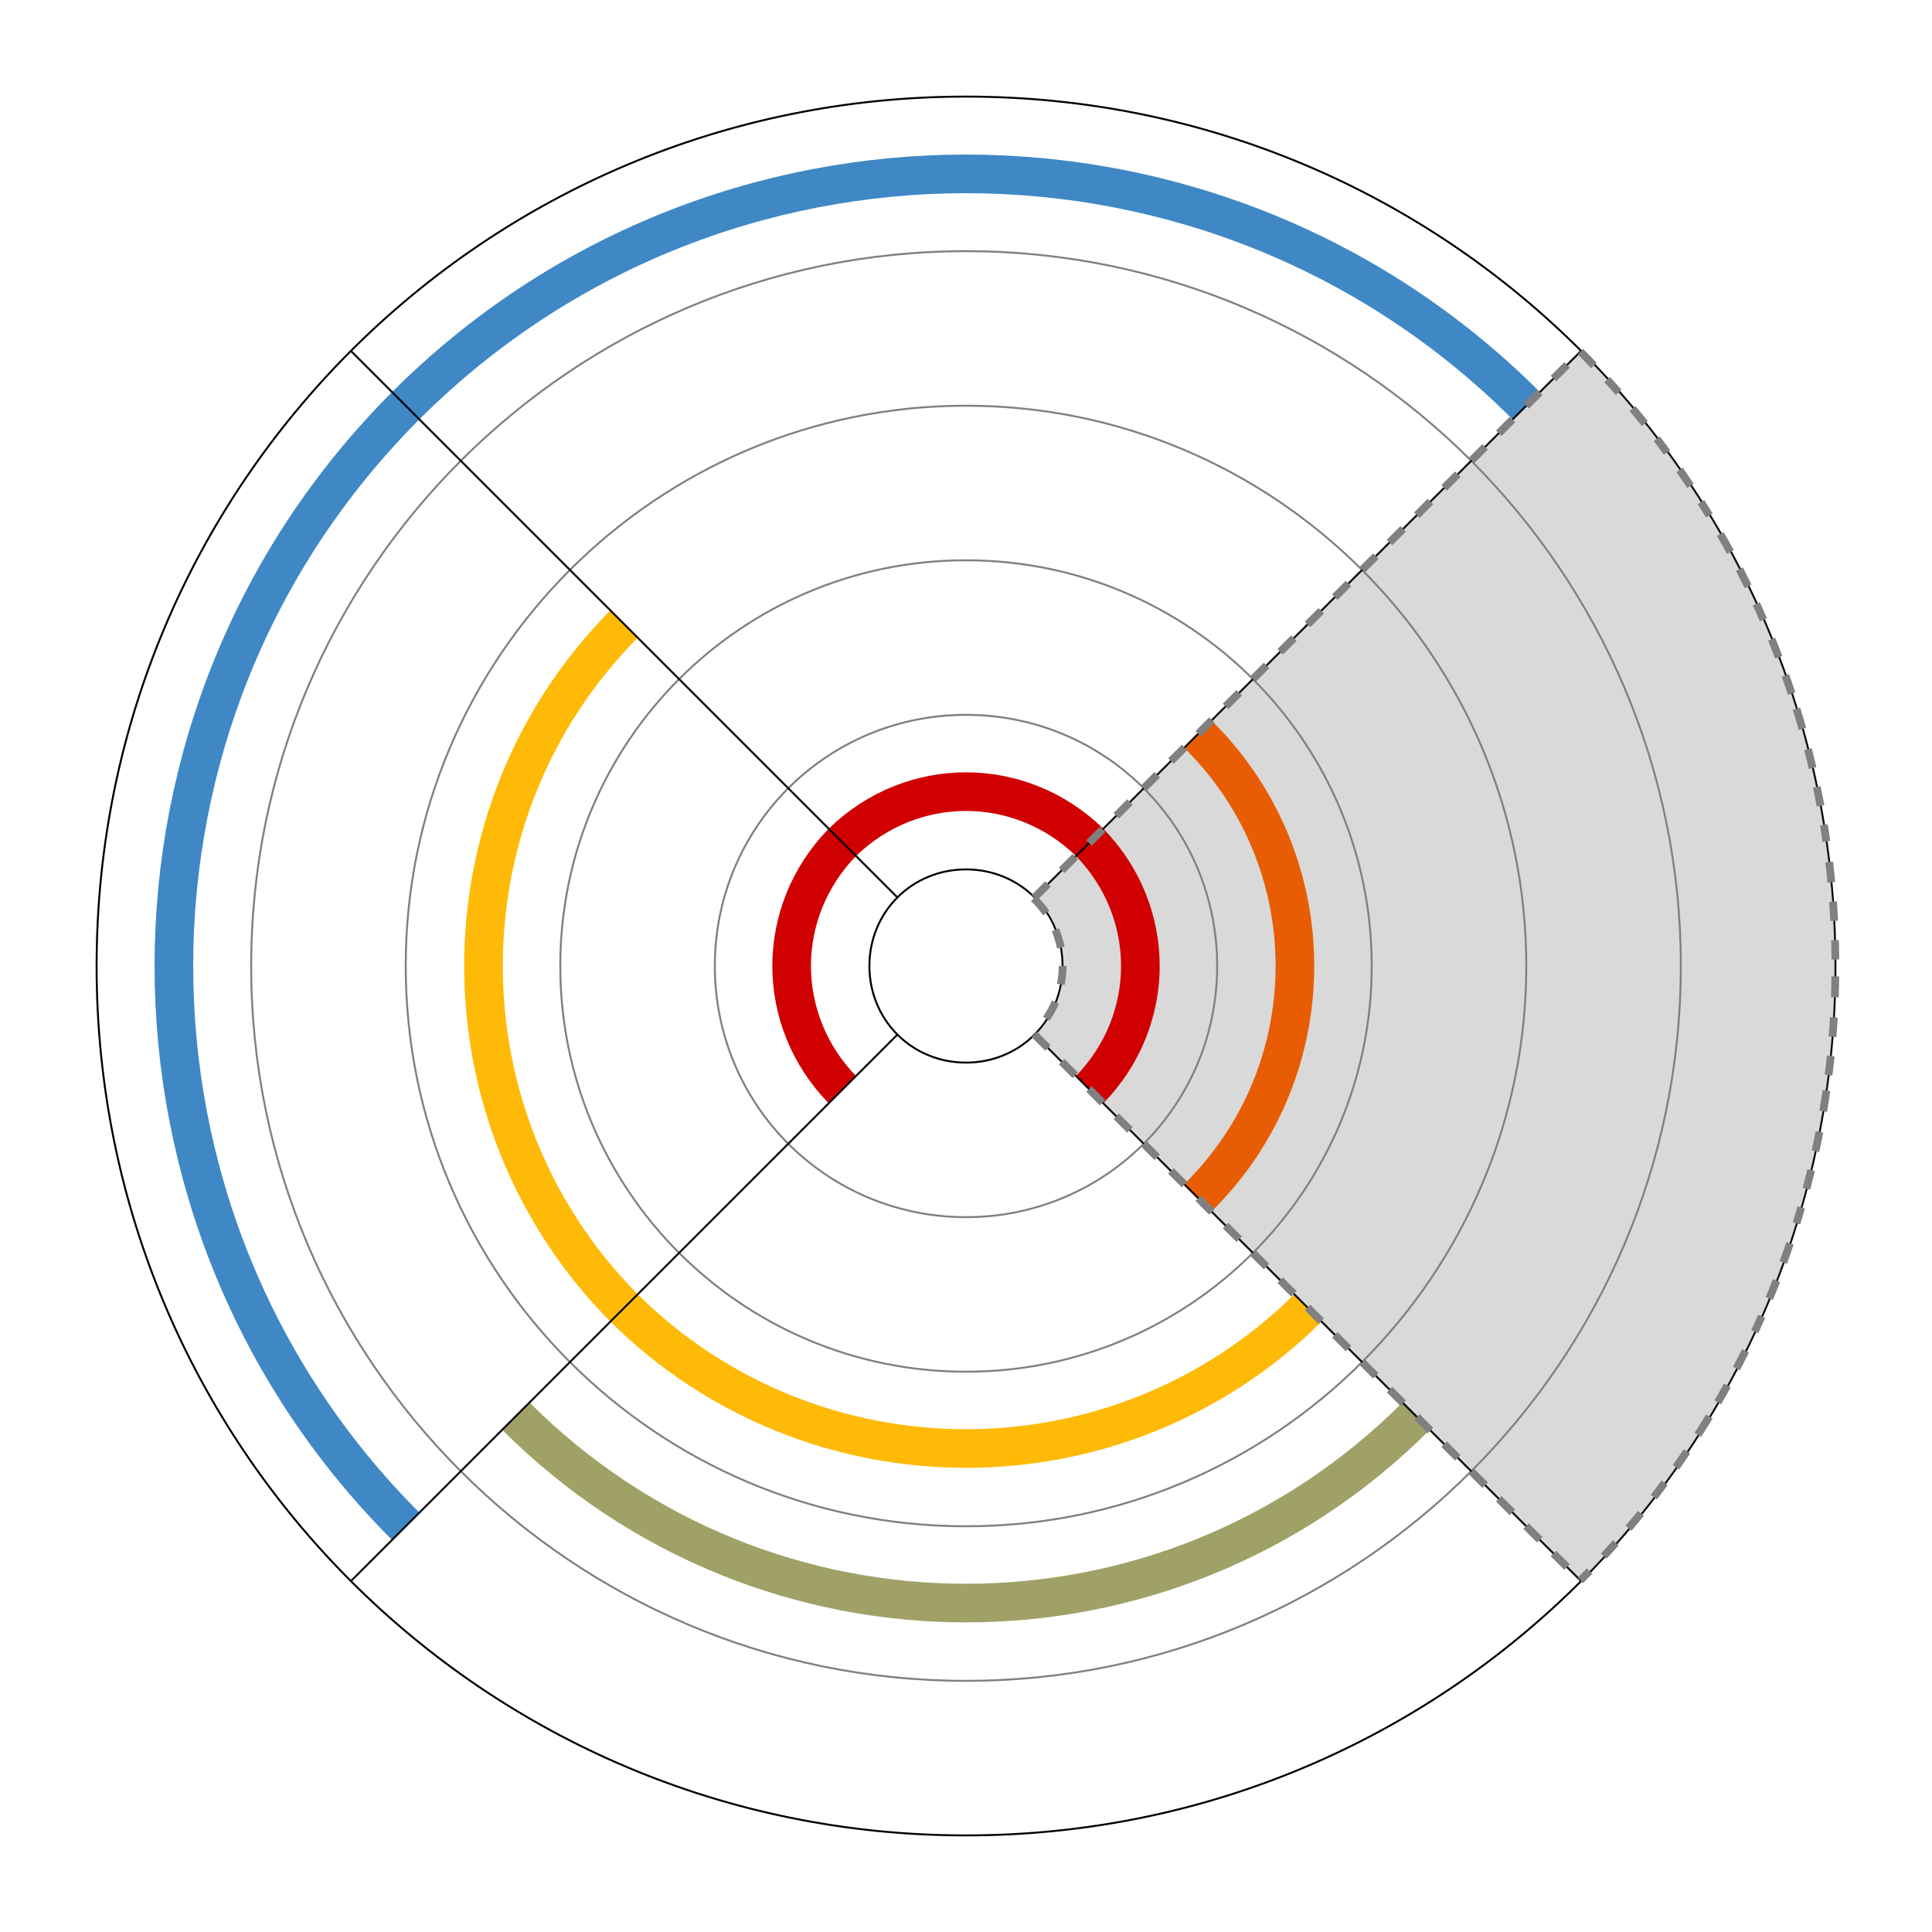
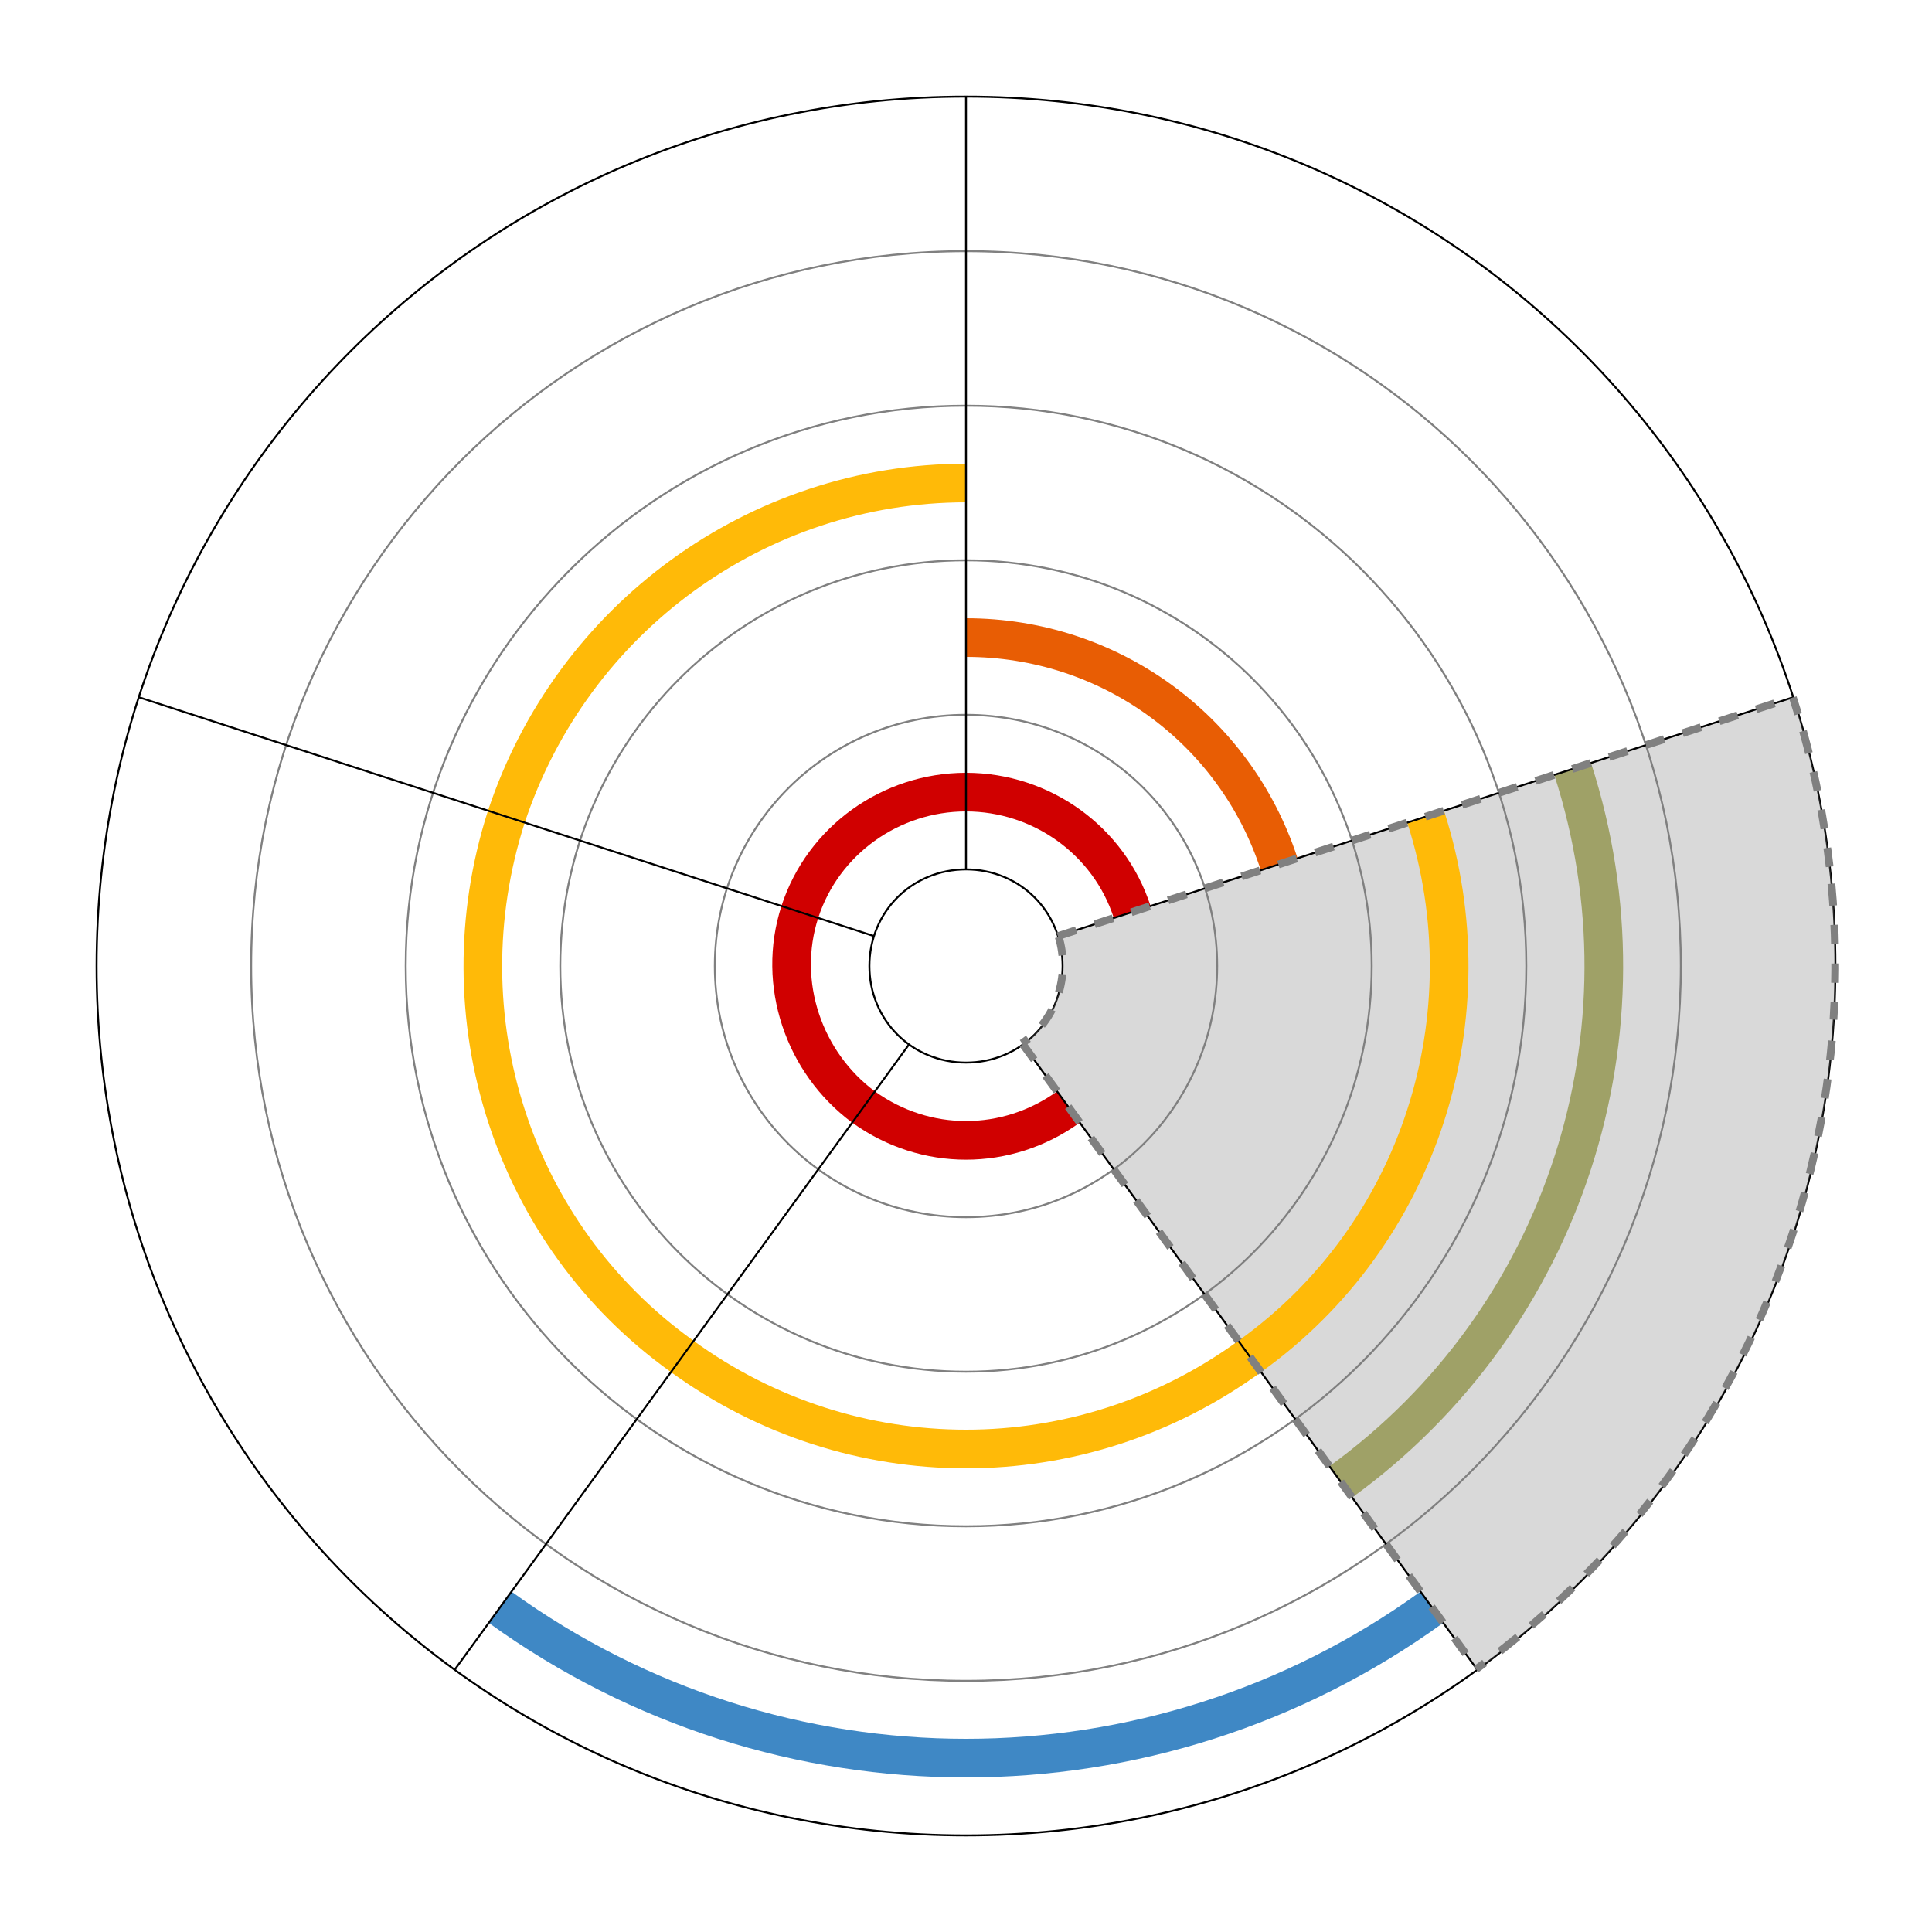
<svg xmlns="http://www.w3.org/2000/svg" width="256" height="256" viewBox="0 0 256 256">
  <rect x="-25.6" y="-25.6" width="307.2" height="307.2" fill="rgb(100%, 100%, 100%)" fill-opacity="1" />
  <path fill="none" stroke-width="0.001" stroke-linecap="butt" stroke-linejoin="miter" stroke="rgb(0%, 0%, 0%)" stroke-opacity="1" stroke-miterlimit="10" d="M 0.55 0.5 C 0.55 0.528 0.528 0.55 0.5 0.55 C 0.472 0.55 0.45 0.528 0.45 0.5 C 0.45 0.472 0.472 0.45 0.5 0.45 C 0.528 0.45 0.55 0.472 0.55 0.5 " transform="matrix(256, 0, 0, 256, 0, 0)" />
  <path fill="none" stroke-width="0.001" stroke-linecap="butt" stroke-linejoin="miter" stroke="rgb(0%, 0%, 0%)" stroke-opacity="1" stroke-miterlimit="10" d="M 0.95 0.5 C 0.95 0.749 0.749 0.95 0.5 0.95 C 0.251 0.95 0.05 0.749 0.05 0.5 C 0.05 0.251 0.251 0.05 0.5 0.05 C 0.749 0.05 0.95 0.251 0.95 0.5 " transform="matrix(256, 0, 0, 256, 0, 0)" />
  <path fill="none" stroke-width="0.001" stroke-linecap="butt" stroke-linejoin="miter" stroke="rgb(50%, 50%, 50%)" stroke-opacity="1" stroke-miterlimit="10" d="M 0.63 0.5 C 0.63 0.572 0.572 0.63 0.5 0.63 C 0.428 0.63 0.37 0.572 0.37 0.5 C 0.37 0.428 0.428 0.37 0.5 0.37 C 0.572 0.37 0.63 0.428 0.63 0.5 " transform="matrix(256, 0, 0, 256, 0, 0)" />
  <path fill="none" stroke-width="0.001" stroke-linecap="butt" stroke-linejoin="miter" stroke="rgb(50%, 50%, 50%)" stroke-opacity="1" stroke-miterlimit="10" d="M 0.71 0.5 C 0.71 0.616 0.616 0.71 0.5 0.71 C 0.384 0.71 0.29 0.616 0.29 0.5 C 0.29 0.384 0.384 0.29 0.5 0.29 C 0.616 0.29 0.71 0.384 0.71 0.5 " transform="matrix(256, 0, 0, 256, 0, 0)" />
  <path fill="none" stroke-width="0.001" stroke-linecap="butt" stroke-linejoin="miter" stroke="rgb(50%, 50%, 50%)" stroke-opacity="1" stroke-miterlimit="10" d="M 0.79 0.5 C 0.79 0.66 0.66 0.79 0.5 0.79 C 0.34 0.79 0.21 0.66 0.21 0.5 C 0.21 0.34 0.34 0.21 0.5 0.21 C 0.66 0.21 0.79 0.34 0.79 0.5 " transform="matrix(256, 0, 0, 256, 0, 0)" />
  <path fill="none" stroke-width="0.001" stroke-linecap="butt" stroke-linejoin="miter" stroke="rgb(50%, 50%, 50%)" stroke-opacity="1" stroke-miterlimit="10" d="M 0.87 0.5 C 0.87 0.704 0.704 0.87 0.5 0.87 C 0.296 0.87 0.13 0.704 0.13 0.5 C 0.13 0.296 0.296 0.13 0.5 0.13 C 0.704 0.13 0.87 0.296 0.87 0.5 " transform="matrix(256, 0, 0, 256, 0, 0)" />
-   <path fill="none" stroke-width="0.08" stroke-linecap="butt" stroke-linejoin="miter" stroke="rgb(50%, 50%, 50%)" stroke-opacity="0.3" stroke-miterlimit="10" d="M 0.564 0.436 C 0.599 0.472 0.599 0.528 0.564 0.564 " transform="matrix(256, 0, 0, 256, 0, 0)" />
-   <path fill="none" stroke-width="0.08" stroke-linecap="butt" stroke-linejoin="miter" stroke="rgb(50%, 50%, 50%)" stroke-opacity="0.3" stroke-miterlimit="10" d="M 0.62 0.38 C 0.687 0.446 0.687 0.554 0.62 0.62 " transform="matrix(256, 0, 0, 256, 0, 0)" />
-   <path fill="none" stroke-width="0.08" stroke-linecap="butt" stroke-linejoin="miter" stroke="rgb(50%, 50%, 50%)" stroke-opacity="0.3" stroke-miterlimit="10" d="M 0.677 0.323 C 0.774 0.421 0.774 0.579 0.677 0.677 " transform="matrix(256, 0, 0, 256, 0, 0)" />
-   <path fill="none" stroke-width="0.08" stroke-linecap="butt" stroke-linejoin="miter" stroke="rgb(50%, 50%, 50%)" stroke-opacity="0.3" stroke-miterlimit="10" d="M 0.733 0.267 C 0.862 0.396 0.862 0.604 0.733 0.733 " transform="matrix(256, 0, 0, 256, 0, 0)" />
-   <path fill="none" stroke-width="0.08" stroke-linecap="butt" stroke-linejoin="miter" stroke="rgb(50%, 50%, 50%)" stroke-opacity="0.3" stroke-miterlimit="10" d="M 0.79 0.21 C 0.95 0.37 0.95 0.63 0.79 0.79 " transform="matrix(256, 0, 0, 256, 0, 0)" />
-   <path fill="none" stroke-width="0.02" stroke-linecap="butt" stroke-linejoin="miter" stroke="rgb(81.569%, 0%, 0%)" stroke-opacity="1" stroke-miterlimit="10" d="M 0.564 0.436 C 0.599 0.472 0.599 0.528 0.564 0.564 " transform="matrix(256, 0, 0, 256, 0, 0)" />
-   <path fill="none" stroke-width="0.02" stroke-linecap="butt" stroke-linejoin="miter" stroke="rgb(90.98%, 36.471%, 1.569%)" stroke-opacity="1" stroke-miterlimit="10" d="M 0.62 0.38 C 0.687 0.446 0.687 0.554 0.62 0.62 " transform="matrix(256, 0, 0, 256, 0, 0)" />
-   <path fill="none" stroke-width="0.02" stroke-linecap="butt" stroke-linejoin="miter" stroke="rgb(100%, 72.941%, 3.137%)" stroke-opacity="1" stroke-miterlimit="10" d="M 0.677 0.677 C 0.579 0.774 0.421 0.774 0.323 0.677 " transform="matrix(256, 0, 0, 256, 0, 0)" />
-   <path fill="none" stroke-width="0.02" stroke-linecap="butt" stroke-linejoin="miter" stroke="rgb(62.353%, 63.137%, 40.392%)" stroke-opacity="1" stroke-miterlimit="10" d="M 0.733 0.733 C 0.604 0.862 0.396 0.862 0.267 0.733 " transform="matrix(256, 0, 0, 256, 0, 0)" />
-   <path fill="none" stroke-width="0.02" stroke-linecap="butt" stroke-linejoin="miter" stroke="rgb(81.569%, 0%, 0%)" stroke-opacity="1" stroke-miterlimit="10" d="M 0.436 0.564 C 0.401 0.528 0.401 0.472 0.436 0.436 " transform="matrix(256, 0, 0, 256, 0, 0)" />
-   <path fill="none" stroke-width="0.02" stroke-linecap="butt" stroke-linejoin="miter" stroke="rgb(100%, 72.941%, 3.137%)" stroke-opacity="1" stroke-miterlimit="10" d="M 0.323 0.677 C 0.226 0.579 0.226 0.421 0.323 0.323 " transform="matrix(256, 0, 0, 256, 0, 0)" />
-   <path fill="none" stroke-width="0.02" stroke-linecap="butt" stroke-linejoin="miter" stroke="rgb(24.706%, 53.333%, 77.255%)" stroke-opacity="1" stroke-miterlimit="10" d="M 0.21 0.79 C 0.05 0.63 0.05 0.37 0.21 0.21 " transform="matrix(256, 0, 0, 256, 0, 0)" />
-   <path fill="none" stroke-width="0.02" stroke-linecap="butt" stroke-linejoin="miter" stroke="rgb(81.569%, 0%, 0%)" stroke-opacity="1" stroke-miterlimit="10" d="M 0.436 0.436 C 0.472 0.401 0.528 0.401 0.564 0.436 " transform="matrix(256, 0, 0, 256, 0, 0)" />
-   <path fill="none" stroke-width="0.02" stroke-linecap="butt" stroke-linejoin="miter" stroke="rgb(24.706%, 53.333%, 77.255%)" stroke-opacity="1" stroke-miterlimit="10" d="M 0.21 0.21 C 0.37 0.05 0.63 0.05 0.79 0.21 " transform="matrix(256, 0, 0, 256, 0, 0)" />
-   <path fill="none" stroke-width="0.001" stroke-linecap="butt" stroke-linejoin="miter" stroke="rgb(0%, 0%, 0%)" stroke-opacity="1" stroke-miterlimit="10" d="M 0 0.05 L 0 0.45 " transform="matrix(181.0193, -181.0193, 181.0193, 181.0193, 128, 128)" />
-   <path fill="none" stroke-width="0.001" stroke-linecap="butt" stroke-linejoin="miter" stroke="rgb(0%, 0%, 0%)" stroke-opacity="1" stroke-miterlimit="10" d="M 0 0.05 L 0 0.45 " transform="matrix(181.0193, 181.0193, -181.0193, 181.0193, 128, 128)" />
-   <path fill="none" stroke-width="0.001" stroke-linecap="butt" stroke-linejoin="miter" stroke="rgb(0%, 0%, 0%)" stroke-opacity="1" stroke-miterlimit="10" d="M 0 0.05 L -0 0.45 " transform="matrix(-181.0193, 181.0193, -181.0193, -181.0193, 128, 128)" />
-   <path fill="none" stroke-width="0.001" stroke-linecap="butt" stroke-linejoin="miter" stroke="rgb(0%, 0%, 0%)" stroke-opacity="1" stroke-miterlimit="10" d="M -0 0.05 L -0 0.45 " transform="matrix(-181.0193, -181.0193, 181.0193, -181.0193, 128, 128)" />
-   <path fill="none" stroke-width="0.004" stroke-linecap="butt" stroke-linejoin="miter" stroke="rgb(50%, 50%, 50%)" stroke-opacity="1" stroke-dasharray="0.01" stroke-miterlimit="10" d="M 0.535 0.465 C 0.555 0.484 0.555 0.516 0.535 0.535 " transform="matrix(256, 0, 0, 256, 0, 0)" />
-   <path fill="none" stroke-width="0.004" stroke-linecap="butt" stroke-linejoin="miter" stroke="rgb(50%, 50%, 50%)" stroke-opacity="1" stroke-dasharray="0.01" stroke-miterlimit="10" d="M 0.818 0.182 C 0.994 0.358 0.994 0.642 0.818 0.818 " transform="matrix(256, 0, 0, 256, 0, 0)" />
-   <path fill="none" stroke-width="0.004" stroke-linecap="butt" stroke-linejoin="miter" stroke="rgb(50%, 50%, 50%)" stroke-opacity="1" stroke-dasharray="0.01" stroke-miterlimit="10" d="M 0 0.05 L 0 0.45 " transform="matrix(-181.0193, -181.0193, 181.0193, -181.0193, 128, 128)" />
-   <path fill="none" stroke-width="0.004" stroke-linecap="butt" stroke-linejoin="miter" stroke="rgb(50%, 50%, 50%)" stroke-opacity="1" stroke-dasharray="0.01" stroke-miterlimit="10" d="M 0 0.05 L 0 0.45 " transform="matrix(181.0193, -181.0193, 181.0193, 181.0193, 128, 128)" />
+   <path fill="none" stroke-width="0.08" stroke-linecap="butt" stroke-linejoin="miter" stroke="rgb(50%, 50%, 50%)" stroke-opacity="0.3" stroke-miterlimit="10" d="M 0.586 0.472 C 0.598 0.509 0.584 0.55 0.553 0.573 " transform="matrix(256, 0, 0, 256, 0, 0)" />
+   <path fill="none" stroke-width="0.08" stroke-linecap="butt" stroke-linejoin="miter" stroke="rgb(50%, 50%, 50%)" stroke-opacity="0.3" stroke-miterlimit="10" d="M 0.662 0.447 C 0.684 0.518 0.659 0.594 0.6 0.638 " transform="matrix(256, 0, 0, 256, 0, 0)" />
+   <path fill="none" stroke-width="0.08" stroke-linecap="butt" stroke-linejoin="miter" stroke="rgb(50%, 50%, 50%)" stroke-opacity="0.3" stroke-miterlimit="10" d="M 0.738 0.423 C 0.771 0.526 0.735 0.639 0.647 0.702 " transform="matrix(256, 0, 0, 256, 0, 0)" />
+   <path fill="none" stroke-width="0.08" stroke-linecap="butt" stroke-linejoin="miter" stroke="rgb(50%, 50%, 50%)" stroke-opacity="0.3" stroke-miterlimit="10" d="M 0.814 0.398 C 0.858 0.534 0.81 0.683 0.694 0.767 " transform="matrix(256, 0, 0, 256, 0, 0)" />
+   <path fill="none" stroke-width="0.08" stroke-linecap="butt" stroke-linejoin="miter" stroke="rgb(50%, 50%, 50%)" stroke-opacity="0.3" stroke-miterlimit="10" d="M 0.89 0.373 C 0.945 0.542 0.885 0.727 0.741 0.832 " transform="matrix(256, 0, 0, 256, 0, 0)" />
+   <path fill="none" stroke-width="0.02" stroke-linecap="butt" stroke-linejoin="miter" stroke="rgb(81.569%, 0%, 0%)" stroke-opacity="1" stroke-miterlimit="10" d="M 0.5 0.41 C 0.539 0.41 0.574 0.435 0.586 0.472 " transform="matrix(256, 0, 0, 256, 0, 0)" />
+   <path fill="none" stroke-width="0.02" stroke-linecap="butt" stroke-linejoin="miter" stroke="rgb(90.98%, 36.471%, 1.569%)" stroke-opacity="1" stroke-miterlimit="10" d="M 0.5 0.33 C 0.574 0.33 0.639 0.377 0.662 0.447 " transform="matrix(256, 0, 0, 256, 0, 0)" />
+   <path fill="none" stroke-width="0.02" stroke-linecap="butt" stroke-linejoin="miter" stroke="rgb(100%, 72.941%, 3.137%)" stroke-opacity="1" stroke-miterlimit="10" d="M 0.738 0.423 C 0.771 0.526 0.735 0.639 0.647 0.702 " transform="matrix(256, 0, 0, 256, 0, 0)" />
+   <path fill="none" stroke-width="0.02" stroke-linecap="butt" stroke-linejoin="miter" stroke="rgb(62.353%, 63.137%, 40.392%)" stroke-opacity="1" stroke-miterlimit="10" d="M 0.814 0.398 C 0.858 0.534 0.81 0.683 0.694 0.767 " transform="matrix(256, 0, 0, 256, 0, 0)" />
+   <path fill="none" stroke-width="0.02" stroke-linecap="butt" stroke-linejoin="miter" stroke="rgb(81.569%, 0%, 0%)" stroke-opacity="1" stroke-miterlimit="10" d="M 0.553 0.573 C 0.521 0.596 0.479 0.596 0.447 0.573 " transform="matrix(256, 0, 0, 256, 0, 0)" />
+   <path fill="none" stroke-width="0.02" stroke-linecap="butt" stroke-linejoin="miter" stroke="rgb(100%, 72.941%, 3.137%)" stroke-opacity="1" stroke-miterlimit="10" d="M 0.647 0.702 C 0.559 0.766 0.441 0.766 0.353 0.702 " transform="matrix(256, 0, 0, 256, 0, 0)" />
+   <path fill="none" stroke-width="0.02" stroke-linecap="butt" stroke-linejoin="miter" stroke="rgb(24.706%, 53.333%, 77.255%)" stroke-opacity="1" stroke-miterlimit="10" d="M 0.741 0.832 C 0.597 0.936 0.403 0.936 0.259 0.832 " transform="matrix(256, 0, 0, 256, 0, 0)" />
+   <path fill="none" stroke-width="0.02" stroke-linecap="butt" stroke-linejoin="miter" stroke="rgb(81.569%, 0%, 0%)" stroke-opacity="1" stroke-miterlimit="10" d="M 0.447 0.573 C 0.416 0.55 0.402 0.509 0.414 0.472 " transform="matrix(256, 0, 0, 256, 0, 0)" />
+   <path fill="none" stroke-width="0.02" stroke-linecap="butt" stroke-linejoin="miter" stroke="rgb(100%, 72.941%, 3.137%)" stroke-opacity="1" stroke-miterlimit="10" d="M 0.353 0.702 C 0.265 0.639 0.229 0.526 0.262 0.423 " transform="matrix(256, 0, 0, 256, 0, 0)" />
+   <path fill="none" stroke-width="0.02" stroke-linecap="butt" stroke-linejoin="miter" stroke="rgb(81.569%, 0%, 0%)" stroke-opacity="1" stroke-miterlimit="10" d="M 0.414 0.472 C 0.426 0.435 0.461 0.41 0.5 0.41 " transform="matrix(256, 0, 0, 256, 0, 0)" />
+   <path fill="none" stroke-width="0.02" stroke-linecap="butt" stroke-linejoin="miter" stroke="rgb(100%, 72.941%, 3.137%)" stroke-opacity="1" stroke-miterlimit="10" d="M 0.262 0.423 C 0.296 0.32 0.392 0.25 0.5 0.25 " transform="matrix(256, 0, 0, 256, 0, 0)" />
+   <path fill="none" stroke-width="0.001" stroke-linecap="butt" stroke-linejoin="miter" stroke="rgb(0%, 0%, 0%)" stroke-opacity="1" stroke-miterlimit="10" d="M 0 0.05 L -0 0.45 " transform="matrix(-256, 0.000000000000031351, -0.000000000000031351, -256, 128, 128)" />
+   <path fill="none" stroke-width="0.001" stroke-linecap="butt" stroke-linejoin="miter" stroke="rgb(0%, 0%, 0%)" stroke-opacity="1" stroke-miterlimit="10" d="M 0 0.05 L -0 0.45 " transform="matrix(-79.10835, -243.4705, 243.4705, -79.10835, 128, 128)" />
+   <path fill="none" stroke-width="0.001" stroke-linecap="butt" stroke-linejoin="miter" stroke="rgb(0%, 0%, 0%)" stroke-opacity="1" stroke-miterlimit="10" d="M -0 0.05 L -0 0.45 " transform="matrix(207.1084, -150.473, 150.473, 207.1084, 128, 128)" />
+   <path fill="none" stroke-width="0.001" stroke-linecap="butt" stroke-linejoin="miter" stroke="rgb(0%, 0%, 0%)" stroke-opacity="1" stroke-miterlimit="10" d="M 0 0.05 L 0 0.45 " transform="matrix(207.1084, 150.473, -150.473, 207.1084, 128, 128)" />
+   <path fill="none" stroke-width="0.001" stroke-linecap="butt" stroke-linejoin="miter" stroke="rgb(0%, 0%, 0%)" stroke-opacity="1" stroke-miterlimit="10" d="M -0 0.05 L 0 0.45 " transform="matrix(-79.10835, 243.4705, -243.4705, -79.10835, 128, 128)" />
+   <path fill="none" stroke-width="0.004" stroke-linecap="butt" stroke-linejoin="miter" stroke="rgb(50%, 50%, 50%)" stroke-opacity="1" stroke-dasharray="0.01" stroke-miterlimit="10" d="M 0.548 0.485 C 0.554 0.505 0.547 0.528 0.529 0.54 " transform="matrix(256, 0, 0, 256, 0, 0)" />
+   <path fill="none" stroke-width="0.004" stroke-linecap="butt" stroke-linejoin="miter" stroke="rgb(50%, 50%, 50%)" stroke-opacity="1" stroke-dasharray="0.01" stroke-miterlimit="10" d="M 0.928 0.361 C 0.988 0.546 0.922 0.749 0.764 0.864 " transform="matrix(256, 0, 0, 256, 0, 0)" />
+   <path fill="none" stroke-width="0.004" stroke-linecap="butt" stroke-linejoin="miter" stroke="rgb(50%, 50%, 50%)" stroke-opacity="1" stroke-dasharray="0.01" stroke-miterlimit="10" d="M 0 0.05 L -0 0.45 " transform="matrix(-79.10835, -243.4705, 243.4705, -79.10835, 128, 128)" />
+   <path fill="none" stroke-width="0.004" stroke-linecap="butt" stroke-linejoin="miter" stroke="rgb(50%, 50%, 50%)" stroke-opacity="1" stroke-dasharray="0.01" stroke-miterlimit="10" d="M -0 0.05 L -0 0.45 " transform="matrix(207.1084, -150.473, 150.473, 207.1084, 128, 128)" />
</svg>
